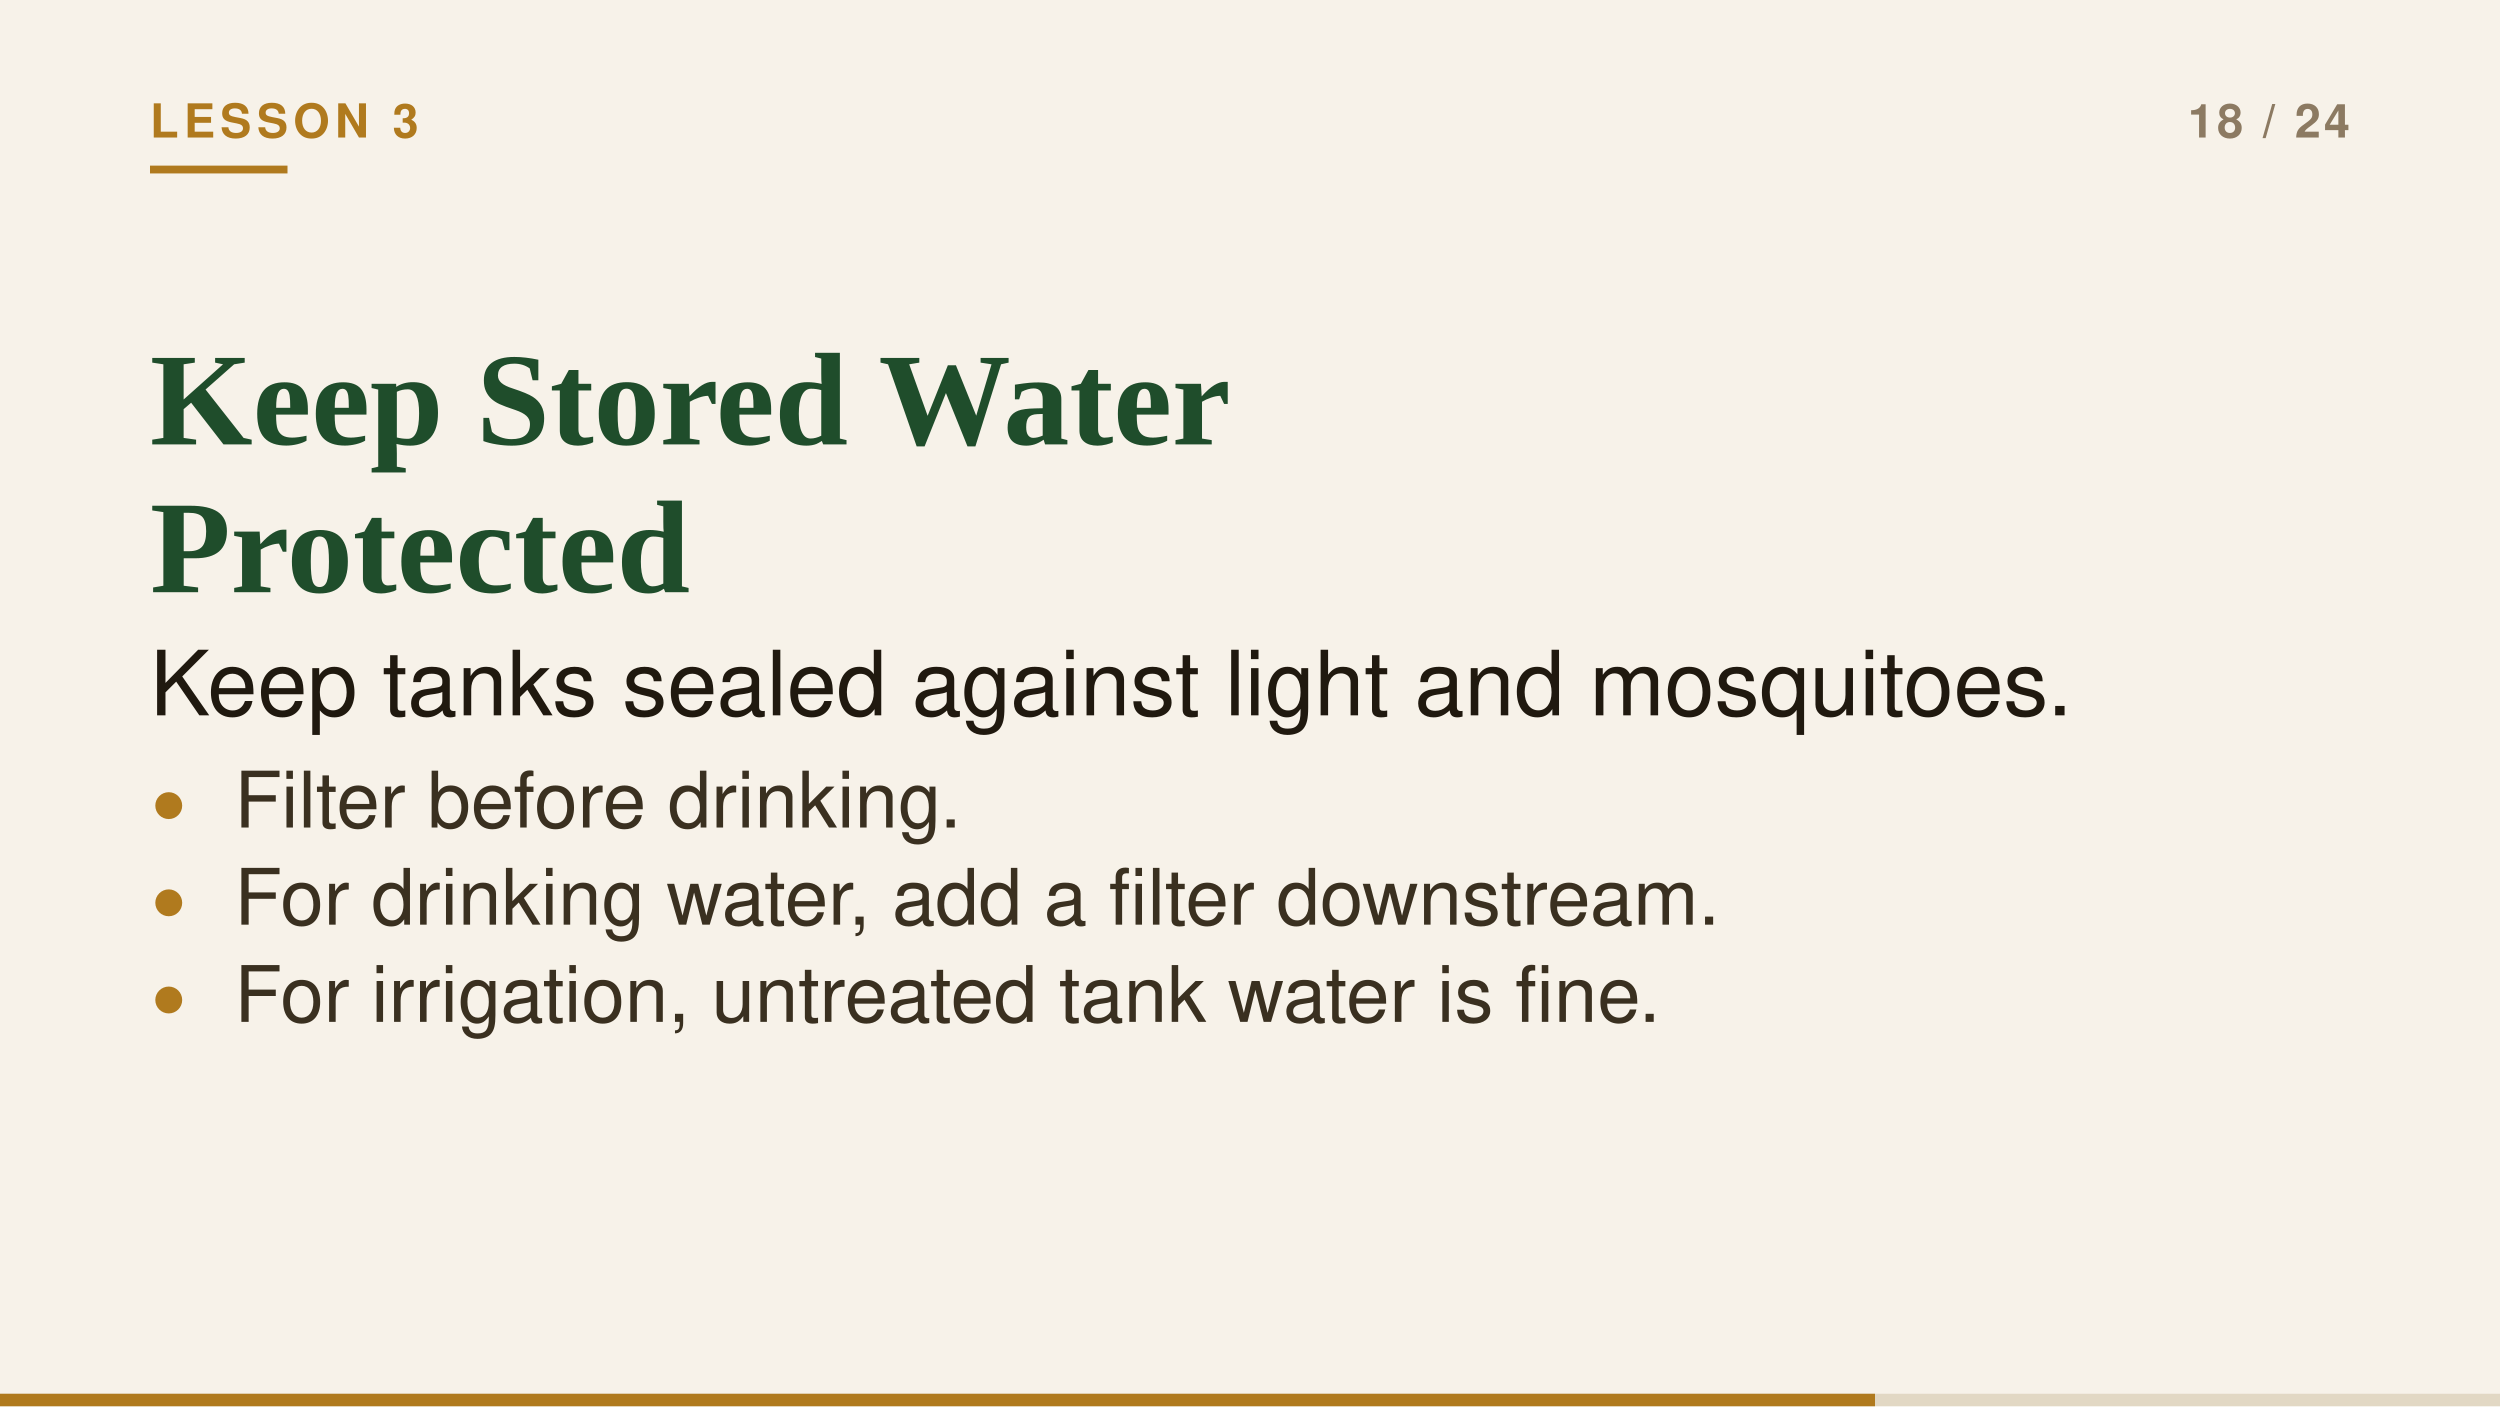
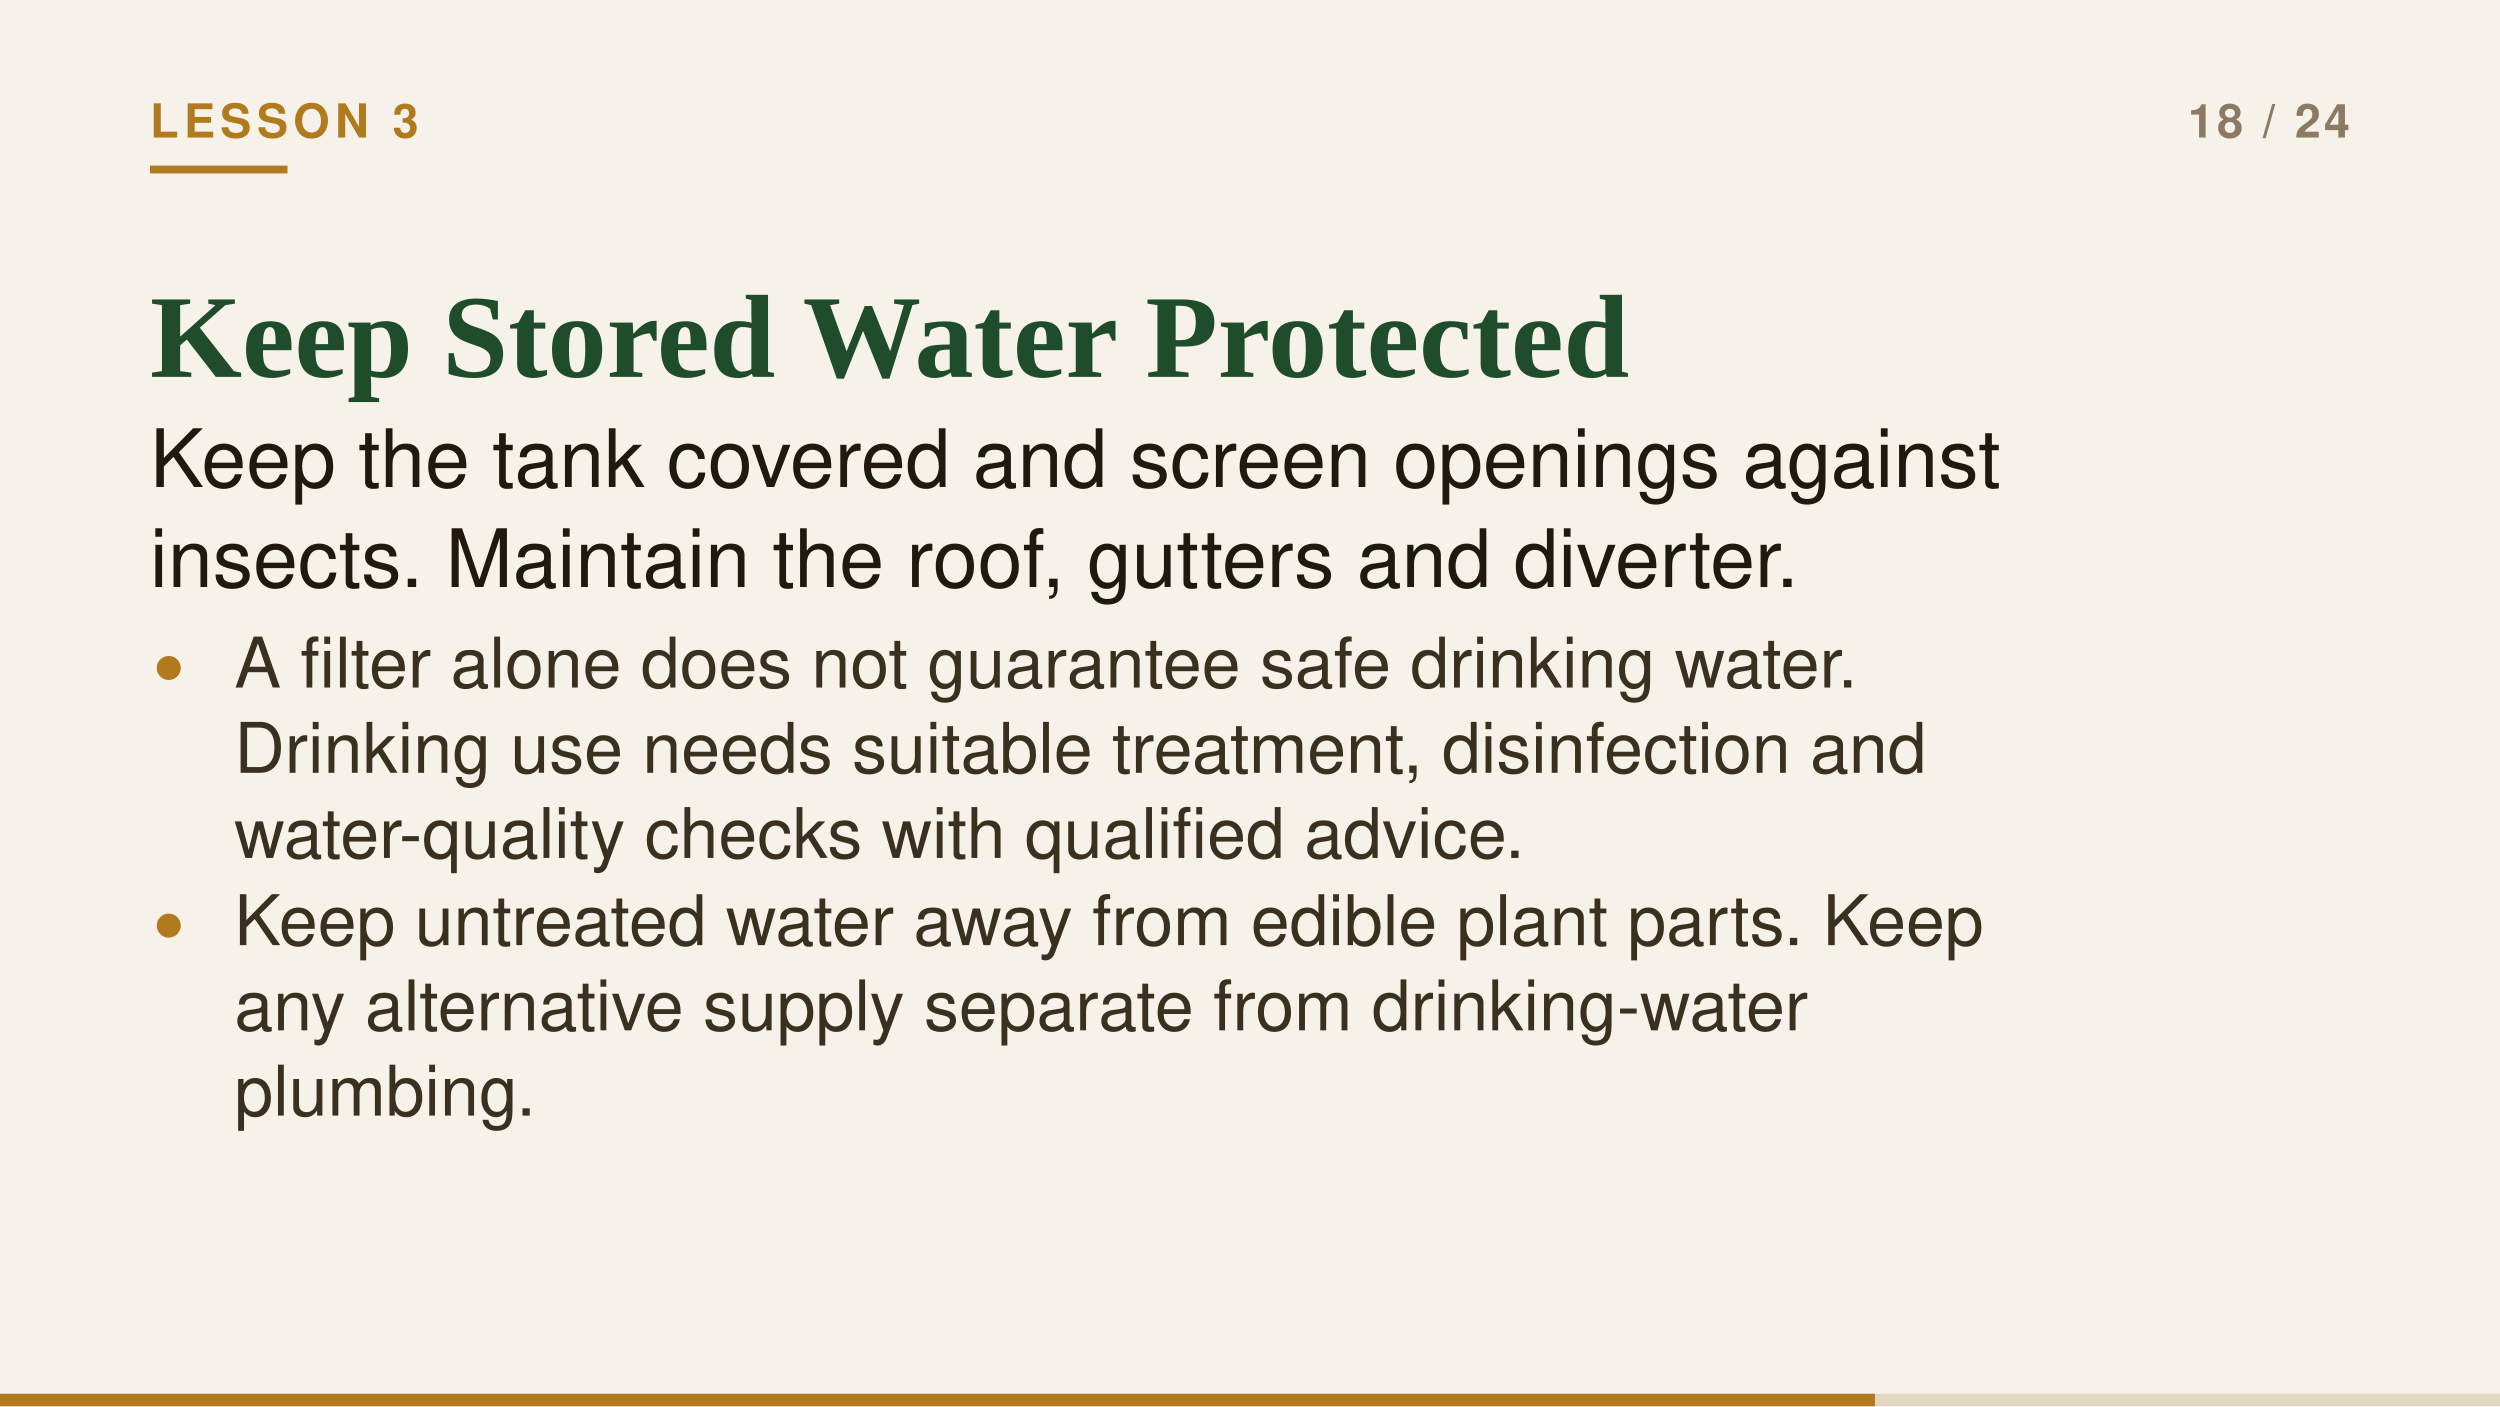
<svg xmlns="http://www.w3.org/2000/svg" viewBox="0 0 1600 900" width="1600" height="900">
  <style>.eye{font:700 30px 'Helvetica Neue',Helvetica,Arial,'Liberation Sans',sans-serif;letter-spacing:3.4px}.num{text-anchor:end;letter-spacing:2px}.hero{font:700 132px Georgia,'Iowan Old Style','Times New Roman',serif}.tag{font:italic 400 58px Georgia,'Iowan Old Style','Times New Roman',serif}.title{font-family:Georgia,'Iowan Old Style','Times New Roman',serif;font-weight:700}.lead{font-family:'Helvetica Neue',Helvetica,Arial,'Liberation Sans',sans-serif;font-weight:400}.point{font-family:'Helvetica Neue',Helvetica,Arial,'Liberation Sans',sans-serif;font-weight:400}.q{font:italic 400 46px Georgia,'Iowan Old Style','Times New Roman',serif}</style>
  <rect width="1600" height="900" fill="#F7F2E9" />
  <text class="eye" font-size="30" x="96" y="88" fill="#B07A1E">LESSON 3</text>
  <text class="eye num" x="1504" y="88" fill="#8C7A62">18 / 24</text>
  <rect x="96" y="106" width="88" height="5" fill="#B07A1E" />
-   <text class="title" font-size="84.5" fill="#1F4D2B">
-     <tspan x="96" y="284.4">Keep Stored Water</tspan>
-     <tspan x="96" y="379">Protected</tspan>
+   <text class="title" font-size="75.7" fill="#1F4D2B">
+     <tspan x="96" y="241.2">Keep Stored Water Protected</tspan>
  </text>
-   <text class="lead" font-size="57.6" fill="#20190F">
-     <tspan x="96" y="457.8">Keep tanks sealed against light and mosquitoes.</tspan>
+   <text class="lead" font-size="51.6" fill="#20190F">
+     <tspan x="96" y="311.7">Keep the tank covered and screen openings against</tspan>
+     <tspan x="96" y="375.7">insects. Maintain the roof, gutters and diverter.</tspan>
  </text>
-   <circle cx="108" cy="515.6" r="8.6" fill="#B07A1E" />
-   <text class="point" font-size="49.9" fill="#3A3020">
-     <tspan x="150" y="529.6">Filter before drinking.</tspan>
+   <circle cx="108" cy="427.5" r="7.7" fill="#B07A1E" />
+   <text class="point" font-size="44.7" fill="#3A3020">
+     <tspan x="150" y="440">A filter alone does not guarantee safe drinking water.</tspan>
+     <tspan x="150" y="494.6">Drinking use needs suitable treatment, disinfection and</tspan>
+     <tspan x="150" y="549.1">water-quality checks with qualified advice.</tspan>
  </text>
-   <circle cx="108" cy="577.8" r="8.6" fill="#B07A1E" />
-   <text class="point" font-size="49.9" fill="#3A3020">
-     <tspan x="150" y="591.8">For drinking water, add a filter downstream.</tspan>
-   </text>
-   <circle cx="108" cy="640" r="8.6" fill="#B07A1E" />
-   <text class="point" font-size="49.9" fill="#3A3020">
-     <tspan x="150" y="654">For irrigation, untreated tank water is fine.</tspan>
+   <circle cx="108" cy="592.4" r="7.7" fill="#B07A1E" />
+   <text class="point" font-size="44.7" fill="#3A3020">
+     <tspan x="150" y="604.9">Keep untreated water away from edible plant parts. Keep</tspan>
+     <tspan x="150" y="659.4">any alternative supply separate from drinking-water</tspan>
+     <tspan x="150" y="714">plumbing.</tspan>
  </text>
  <rect x="0" y="892" width="1600" height="8" fill="#E2D8C4" />
  <rect x="0" y="892" width="1200" height="8" fill="#B07A1E" />
</svg>
